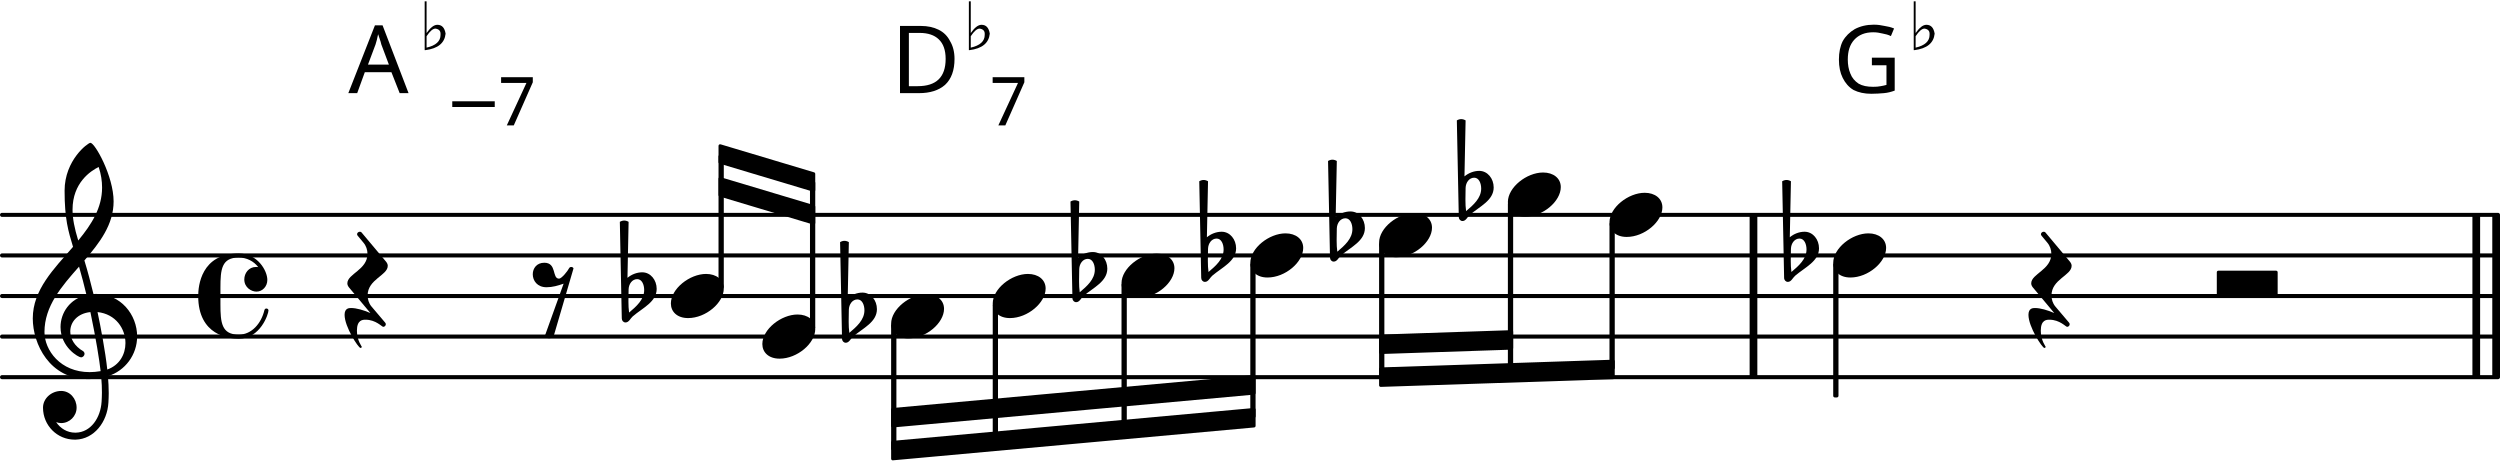
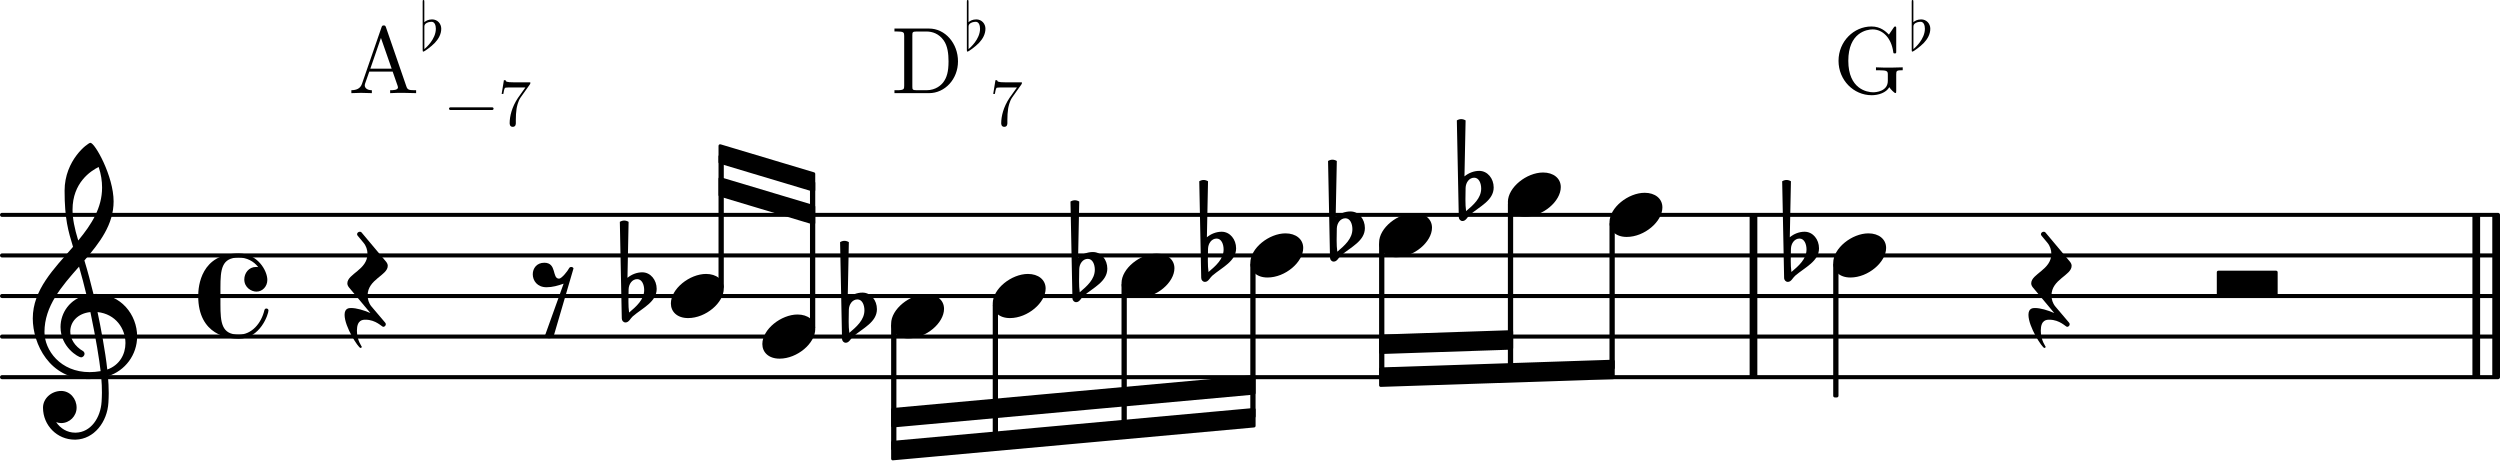
<svg xmlns="http://www.w3.org/2000/svg" version="1.2" width="108.279mm" height="19.937mm" viewBox="0 0 61.617 11.345" id="svg56">
  <defs id="defs56" />
  <style type="text/css" id="style1">
tspan { white-space: pre; }
</style>
  <g transform="translate(61.427,7.2955)" id="g1">
-     <rect x="0" y="-2" width="0.19" height="4" ry="0" fill="currentColor" id="rect1" />
+     <path id="rect1" style="fill:currentColor" d="M 0,-2 H 0.19 V 2 H 0 Z" />
  </g>
  <g transform="translate(60.937,7.2955)" id="g2">
-     <rect x="0" y="-2" width="0.19" height="4" ry="0" fill="currentColor" id="rect2" />
+     <path id="rect2" style="fill:currentColor" d="M 0,-2 H 0.19 V 2 H 0 Z" />
  </g>
  <g transform="translate(0,9.2955)" id="g3">
-     <line stroke-linejoin="round" stroke-linecap="round" stroke-width="0.1" stroke="currentColor" x1="0.05" y1="0" x2="61.567" y2="0" id="line2" />
+     <path id="line2" style="stroke:currentColor;stroke-width:0.1;stroke-linecap:round;stroke-linejoin:round" d="M 0.05,0 H 61.567" />
  </g>
  <g transform="translate(0,8.2955)" id="g4">
-     <line stroke-linejoin="round" stroke-linecap="round" stroke-width="0.1" stroke="currentColor" x1="0.05" y1="0" x2="61.567" y2="0" id="line3" />
+     <path id="line3" style="stroke:currentColor;stroke-width:0.1;stroke-linecap:round;stroke-linejoin:round" d="M 0.05,0 H 61.567" />
  </g>
  <g transform="translate(0,7.2955)" id="g5">
-     <line stroke-linejoin="round" stroke-linecap="round" stroke-width="0.1" stroke="currentColor" x1="0.05" y1="0" x2="61.567" y2="0" id="line4" />
+     <path id="line4" style="stroke:currentColor;stroke-width:0.1;stroke-linecap:round;stroke-linejoin:round" d="M 0.05,0 H 61.567" />
  </g>
  <g transform="translate(0,6.2955)" id="g6">
-     <line stroke-linejoin="round" stroke-linecap="round" stroke-width="0.1" stroke="currentColor" x1="0.05" y1="0" x2="61.567" y2="0" id="line5" />
+     <path id="line5" style="stroke:currentColor;stroke-width:0.1;stroke-linecap:round;stroke-linejoin:round" d="M 0.05,0 H 61.567" />
  </g>
  <g transform="translate(0,5.2955)" id="g7">
-     <line stroke-linejoin="round" stroke-linecap="round" stroke-width="0.1" stroke="currentColor" x1="0.05" y1="0" x2="61.567" y2="0" id="line6" />
+     <path id="line6" style="stroke:currentColor;stroke-width:0.1;stroke-linecap:round;stroke-linejoin:round" d="M 0.05,0 H 61.567" />
  </g>
  <g transform="translate(43.1228,7.2955)" id="g8">
-     <rect x="0" y="-2" width="0.19" height="4" ry="0" fill="currentColor" id="rect7" />
+     <path id="rect7" style="fill:currentColor" d="M 0,-2 H 0.19 V 2 H 0 Z" />
  </g>
  <g transform="translate(33.9902,8.4855)" id="g9">
-     <polygon stroke-linejoin="round" stroke-linecap="round" stroke-width="0.08" fill="currentColor" stroke="currentColor" points="0.04,0.2 0.04,-0.2 3.264,-0.308 3.264,0.092 " id="polygon8" />
+     <path id="polygon8" style="fill:currentColor;stroke:currentColor;stroke-width:0.08;stroke-linecap:round;stroke-linejoin:round" d="m 3.264,-0.308 v 0.4 L 0.04,0.2 v -0.4 z" />
  </g>
  <g transform="translate(33.9902,9.2955)" id="g10">
-     <polygon stroke-linejoin="round" stroke-linecap="round" stroke-width="0.08" fill="currentColor" stroke="currentColor" points="0.04,0.2 0.04,-0.2 5.768,-0.39 5.768,0.01 " id="polygon9" />
+     <path id="polygon9" style="fill:currentColor;stroke:currentColor;stroke-width:0.08;stroke-linecap:round;stroke-linejoin:round" d="m 5.768,-0.39 v 0.4 L 0.04,0.2 v -0.4 z" />
  </g>
  <g transform="translate(21.9634,10.2955)" id="g11">
-     <polygon stroke-linejoin="round" stroke-linecap="round" stroke-width="0.08" fill="currentColor" stroke="currentColor" points="0.04,0.2 0.04,-0.2 8.943,-1.01 8.943,-0.61 " id="polygon10" />
+     <path id="polygon10" style="fill:currentColor;stroke:currentColor;stroke-width:0.08;stroke-linecap:round;stroke-linejoin:round" d="m 8.943,-1.01 v 0.4 L 0.04,0.2 v -0.4 z" />
  </g>
  <g transform="translate(21.9634,11.1055)" id="g12">
-     <polygon stroke-linejoin="round" stroke-linecap="round" stroke-width="0.08" fill="currentColor" stroke="currentColor" points="0.04,0.2 0.04,-0.2 8.943,-1.01 8.943,-0.61 " id="polygon11" />
+     <path id="polygon11" style="fill:currentColor;stroke:currentColor;stroke-width:0.08;stroke-linecap:round;stroke-linejoin:round" d="m 8.943,-1.01 v 0.4 L 0.04,0.2 v -0.4 z" />
  </g>
  <g transform="translate(8.585,2.2955)" id="g13">
-     <text font-family="'NewComputerModern Math'" font-size="2.331px" text-anchor="start" fill="currentColor" id="text12">
-       <tspan id="tspan12">A</tspan>
-     </text>
+     <path style="font-size:2.331px;font-family:'NewComputerModern Math';white-space:pre" d="m 1.671,0 v -0.072 h -0.042 c -0.14,0 -0.172,-0.016 -0.198,-0.093 l -0.503,-1.457 c -0.012,-0.03 -0.016,-0.047 -0.054,-0.047 -0.037,0 -0.044,0.014 -0.056,0.047 L 0.336,-0.228 C 0.294,-0.11 0.2,-0.075 0.075,-0.072 V 0 L 0.312,-0.007 0.58,0 v -0.072 c -0.117,0 -0.175,-0.058 -0.175,-0.119 0,-0.007 0.002,-0.03 0.005,-0.035 l 0.107,-0.305 H 1.093 L 1.217,-0.175 c 0.002,0.009 0.007,0.023 0.007,0.033 0,0.07 -0.131,0.07 -0.193,0.07 V 0 C 1.114,-0.007 1.277,-0.007 1.366,-0.007 Z M 1.068,-0.604 H 0.543 L 0.804,-1.361 Z" id="text12" aria-label="A" />
  </g>
  <g transform="translate(10.3263,1.236)" id="g14">
-     <text font-family="'NewComputerModern Math'" font-size="1.648px" text-anchor="start" fill="currentColor" id="text13">
-       <tspan id="tspan13">♭</tspan>
-     </text>
+     <path style="font-size:1.648px;font-family:'NewComputerModern Math';white-space:pre" d="m 0.549,-0.529 c 0,-0.122 -0.091,-0.229 -0.226,-0.229 -0.092,0 -0.158,0.038 -0.191,0.069 v -0.501 c 0,-0.031 0,-0.046 -0.02,-0.046 -0.021,0 -0.021,0.013 -0.021,0.046 v 1.18 c 0,0.033 0,0.046 0.021,0.046 0.016,0 0.188,-0.119 0.279,-0.216 0.091,-0.097 0.158,-0.213 0.158,-0.349 z m -0.133,0 c 0,0.26 -0.244,0.47 -0.283,0.503 v -0.539 c 0,-0.038 0,-0.073 0.054,-0.104 0.051,-0.03 0.124,-0.03 0.124,-0.03 0.076,0 0.105,0.089 0.105,0.17 z" id="text13" aria-label="♭" />
  </g>
  <g transform="translate(10.9751,3.0901)" id="g15">
-     <text font-family="'NewComputerModern Math'" font-size="1.648px" text-anchor="start" fill="currentColor" id="text14">
-       <tspan id="tspan14">−</tspan>
-     </text>
+     <path style="font-size:1.648px;font-family:'NewComputerModern Math';white-space:pre" d="m 1.19,-0.412 c 0,-0.018 -0.015,-0.033 -0.033,-0.033 H 0.125 c -0.018,0 -0.033,0.015 -0.033,0.033 0,0.018 0.015,0.033 0.033,0.033 h 1.032 c 0.018,0 0.033,-0.015 0.033,-0.033 z" id="text14" aria-label="−" />
  </g>
  <g transform="translate(12.2725,3.0901)" id="g16">
-     <text font-family="'NewComputerModern Math'" font-size="1.648px" text-anchor="start" fill="currentColor" id="text15">
-       <tspan id="tspan15">7</tspan>
-     </text>
+     <path style="font-size:1.648px;font-family:'NewComputerModern Math';white-space:pre" d="M 0.799,-1.061 H 0.399 c -0.201,0 -0.204,-0.021 -0.211,-0.053 h -0.041 L 0.092,-0.775 h 0.041 c 0.005,-0.026 0.02,-0.13 0.041,-0.15 0.012,-0.01 0.14,-0.01 0.162,-0.01 h 0.341 l -0.185,0.26 c -0.148,0.222 -0.203,0.452 -0.203,0.62 0,0.016 0,0.091 0.076,0.091 0.076,0 0.076,-0.074 0.076,-0.091 v -0.084 c 0,-0.091 0.005,-0.181 0.018,-0.27 0.007,-0.038 0.03,-0.18 0.102,-0.282 l 0.222,-0.313 C 0.799,-1.023 0.799,-1.027 0.799,-1.061 Z" id="text15" aria-label="7" />
  </g>
  <g transform="translate(8.585,7.2955)" id="g17">
    <path transform="scale(0.004,-0.004)" d="m -6,78 c 0,59 124,83 124,182 0,24 -8,49 -25,69 l -35,42 c -3,3 -4,7 -4,10 0,9 9,15 17,15 4,0 8,-1 11,-5 L 233,211 c 7,-9 10,-17 10,-25 0,-59 -124,-83 -124,-182 0,-24 7,-49 24,-69 l 84,-99 c 3,-3 4,-7 4,-10 0,-9 -8,-16 -16,-16 -8,0 -45,44 -109,44 -16,0 -53,0 -53,-67 0,-62 30,-97 30,-100 0,-4 -4,-7 -8,-7 -13,0 -98,130 -98,204 0,41 27,42 40,42 33,0 78,-13 119,-31 L 4,53 C -3,62 -6,70 -6,78 Z" fill="currentColor" id="path16" />
  </g>
  <g transform="translate(0.8,8.2955)" id="g18">
    <path transform="scale(0.004,-0.004)" d="m 266,-635 h -6 c -108,0 -195,88 -195,197 0,58 53,103 112,103 54,0 95,-47 95,-103 0,-52 -43,-95 -95,-95 -11,0 -21,2 -31,6 26,-39 68,-65 117,-65 h 4 z m 135,786 c 19,-89 48,-242 60,-354 76,27 112,94 112,163 0,89 -60,179 -172,191 z M 74,28 c 0,-112 98,-247 278,-247 21,0 44,2 68,6 -7,64 -29,203 -63,364 -79,-8 -124,-61 -124,-119 0,-44 25,-91 81,-123 5,-5 7,-10 7,-15 0,-11 -10,-22 -22,-22 -15,0 -126,62 -126,187 0,88 58,174 160,197 -14,58 -29,117 -46,175 C 180,310 74,188 74,28 Z m 283,1166 c 28,0 143,-206 143,-361 0,-143 -86,-255 -180,-364 21,-68 39,-138 56,-207 5,0 10,1 14,1 155,0 255,-129 255,-262 0,-113 -74,-212 -180,-245 3,-35 5,-70 5,-105 0,-19 -1,-39 -2,-58 -7,-119 -88,-225 -202,-228 l 1,43 c 93,2 153,92 159,191 1,18 2,37 2,55 0,31 -1,61 -4,92 -28,-5 -55,-8 -80,-8 -239,0 -342,217 -342,374 0,177 131,306 248,441 -29,96 -52,170 -52,346 0,189 144,295 159,295 z M 247,782 c 0,-55 12,-115 35,-190 83,100 147,202 147,326 0,40 -6,82 -21,127 -49,-24 -161,-97 -161,-263 z" fill="currentColor" id="path17" />
  </g>
  <g transform="translate(4.885,7.2955)" id="g19">
    <path transform="scale(0.004,-0.004)" d="M 433,-89 C 433,-111 383,-263 250,-263 191,-263 0,-244 0,0 0,62 18,262 250,262 366,262 426,156 426,99 426,59 396,27 359,27 c -31,0 -75,25 -75,75 0,38 27,77 72,77 4,0 9,0 14,-1 -28,37 -72,59 -120,59 C 144,237 137,164 137,51 V 0 -51 c 0,-113 7,-187 113,-187 80,0 139,70 158,151 2,7 7,10 12,10 6,0 13,-4 13,-12 z" fill="currentColor" id="path18" />
  </g>
  <g transform="translate(17.7092,3.7955)" id="g20">
-     <polygon stroke-linejoin="round" stroke-linecap="round" stroke-width="0.08" fill="currentColor" stroke="currentColor" points="0.04,0.2 0.04,-0.2 2.344,0.49 2.344,0.89 " id="polygon19" />
+     <path id="polygon19" style="fill:currentColor;stroke:currentColor;stroke-width:0.08;stroke-linecap:round;stroke-linejoin:round" d="m 2.344,0.49 v 0.4 L 0.04,0.2 v -0.4 z" />
  </g>
  <g transform="translate(17.7092,4.6055)" id="g21">
-     <polygon stroke-linejoin="round" stroke-linecap="round" stroke-width="0.08" fill="currentColor" stroke="currentColor" points="0.04,0.2 0.04,-0.2 2.344,0.49 2.344,0.89 " id="polygon20" />
+     <path id="polygon20" style="fill:currentColor;stroke:currentColor;stroke-width:0.08;stroke-linecap:round;stroke-linejoin:round" d="m 2.344,0.49 v 0.4 L 0.04,0.2 v -0.4 z" />
  </g>
  <g transform="translate(13.135,7.2955)" id="g22">
    <path transform="scale(0.004,-0.004)" d="m 70,205 c 79,0 46,-98 91,-98 16,0 54,48 61,63 3,6 8,9 14,9 6,0 12,-3 14,-9 L 127,-250 c -8,-7 -17,-10 -27,-10 -10,0 -20,3 -28,10 L 189,76 C 155,64 120,54 84,54 26,54 -1,95 -1,134 c 0,36 24,71 71,71 z" fill="currentColor" id="path21" />
  </g>
  <g transform="translate(16.535,7.2955)" id="g23">
    <path transform="scale(0.004,-0.004)" d="M 0,-46 C 0,45 116,136 217,136 280,136 326,101 326,46 326,-41 216,-136 106,-136 39,-136 0,-97 0,-46 Z" fill="currentColor" id="path22" />
  </g>
  <g transform="translate(17.7742,7.2955)" id="g24">
-     <rect x="-0.065" y="-3.481" width="0.13" height="3.295" ry="0.04" fill="currentColor" id="rect23" />
+     <path id="rect23" style="fill:currentColor" d="m -0.025,-3.481 h 0.05 c 0.022,0 0.04,0.018 0.04,0.04 v 3.215 c 0,0.022 -0.018,0.04 -0.04,0.04 h -0.05 c -0.022,0 -0.04,-0.018 -0.04,-0.04 V -3.441 c 0,-0.022 0.018,-0.04 0.04,-0.04 z" />
  </g>
  <g transform="translate(15.385,7.2955)" id="g25">
    <path transform="scale(0.004,-0.004)" d="m 27,41 -1,-66 v -11 c 0,-22 1,-44 4,-66 45,38 93,80 93,139 0,33 -14,67 -43,67 C 49,104 28,74 27,41 Z m -42,-179 -12,595 c 8,5 18,8 27,8 9,0 19,-3 27,-8 L 20,112 c 25,21 58,34 91,34 52,0 89,-48 89,-102 0,-80 -86,-117 -147,-169 -15,-13 -24,-38 -45,-38 -13,0 -23,11 -23,25 z" fill="currentColor" id="path24" />
  </g>
  <g transform="translate(18.7892,8.2955)" id="g26">
    <path transform="scale(0.004,-0.004)" d="M 0,-46 C 0,45 116,136 217,136 280,136 326,101 326,46 326,-41 216,-136 106,-136 39,-136 0,-97 0,-46 Z" fill="currentColor" id="path25" />
  </g>
  <g transform="translate(20.0284,7.2955)" id="g27">
-     <rect x="-0.065" y="-2.829" width="0.13" height="3.643" ry="0.04" fill="currentColor" id="rect26" />
+     <path id="rect26" style="fill:currentColor" d="m -0.025,-2.829 h 0.05 c 0.022,0 0.04,0.018 0.04,0.04 v 3.563 c 0,0.022 -0.018,0.04 -0.04,0.04 h -0.05 c -0.022,0 -0.04,-0.018 -0.04,-0.04 V -2.789 c 0,-0.022 0.018,-0.04 0.04,-0.04 z" />
  </g>
  <g transform="translate(21.9634,2.2955)" id="g28">
-     <text font-family="'NewComputerModern Math'" font-size="2.331px" text-anchor="start" fill="currentColor" id="text27">
-       <tspan id="tspan27">D</tspan>
-     </text>
+     <path style="font-size:2.331px;font-family:'NewComputerModern Math';white-space:pre" d="m 1.648,-0.783 c 0,-0.443 -0.315,-0.809 -0.713,-0.809 H 0.082 v 0.072 h 0.056 c 0.179,0 0.184,0.026 0.184,0.11 v 1.228 c 0,0.084 -0.005,0.11 -0.184,0.11 H 0.082 V 0 H 0.935 C 1.326,0 1.648,-0.345 1.648,-0.783 Z m -0.233,0 c 0,0.259 -0.044,0.399 -0.128,0.513 -0.047,0.063 -0.179,0.198 -0.415,0.198 h -0.235 c -0.11,0 -0.114,-0.016 -0.114,-0.093 v -1.261 c 0,-0.077 0.005,-0.093 0.114,-0.093 h 0.233 c 0.145,0 0.305,0.051 0.424,0.217 0.1,0.138 0.121,0.338 0.121,0.52 z" id="text27" aria-label="D" />
  </g>
  <g transform="translate(23.7389,1.236)" id="g29">
-     <text font-family="'NewComputerModern Math'" font-size="1.648px" text-anchor="start" fill="currentColor" id="text28">
-       <tspan id="tspan28">♭</tspan>
-     </text>
+     <path style="font-size:1.648px;font-family:'NewComputerModern Math';white-space:pre" d="m 0.549,-0.529 c 0,-0.122 -0.091,-0.229 -0.226,-0.229 -0.092,0 -0.158,0.038 -0.191,0.069 v -0.501 c 0,-0.031 0,-0.046 -0.02,-0.046 -0.021,0 -0.021,0.013 -0.021,0.046 v 1.18 c 0,0.033 0,0.046 0.021,0.046 0.016,0 0.188,-0.119 0.279,-0.216 0.091,-0.097 0.158,-0.213 0.158,-0.349 z m -0.133,0 c 0,0.26 -0.244,0.47 -0.283,0.503 v -0.539 c 0,-0.038 0,-0.073 0.054,-0.104 0.051,-0.03 0.124,-0.03 0.124,-0.03 0.076,0 0.105,0.089 0.105,0.17 z" id="text28" aria-label="♭" />
  </g>
  <g transform="translate(24.3876,3.0901)" id="g30">
-     <text font-family="'NewComputerModern Math'" font-size="1.648px" text-anchor="start" fill="currentColor" id="text29">
-       <tspan id="tspan29">7</tspan>
-     </text>
+     <path style="font-size:1.648px;font-family:'NewComputerModern Math';white-space:pre" d="M 0.799,-1.061 H 0.399 c -0.201,0 -0.204,-0.021 -0.211,-0.053 h -0.041 L 0.092,-0.775 h 0.041 c 0.005,-0.026 0.02,-0.13 0.041,-0.15 0.012,-0.01 0.14,-0.01 0.162,-0.01 h 0.341 l -0.185,0.26 c -0.148,0.222 -0.203,0.452 -0.203,0.62 0,0.016 0,0.091 0.076,0.091 0.076,0 0.076,-0.074 0.076,-0.091 v -0.084 c 0,-0.091 0.005,-0.181 0.018,-0.27 0.007,-0.038 0.03,-0.18 0.102,-0.282 l 0.222,-0.313 C 0.799,-1.023 0.799,-1.027 0.799,-1.061 Z" id="text29" aria-label="7" />
  </g>
  <g transform="translate(21.9634,7.7955)" id="g31">
    <path transform="scale(0.004,-0.004)" d="M 0,-46 C 0,45 116,136 217,136 280,136 326,101 326,46 326,-41 216,-136 106,-136 39,-136 0,-97 0,-46 Z" fill="currentColor" id="path30" />
  </g>
  <g transform="translate(22.0284,7.2955)" id="g32">
-     <rect x="-0.065" y="0.686" width="0.13" height="3.118" ry="0.04" fill="currentColor" id="rect31" />
+     <path id="rect31" style="fill:currentColor" d="m -0.025,0.686 h 0.05 c 0.022,0 0.04,0.018 0.04,0.04 V 3.764 c 0,0.022 -0.018,0.04 -0.04,0.04 h -0.05 c -0.022,0 -0.04,-0.018 -0.04,-0.04 V 0.726 c 0,-0.022 0.018,-0.04 0.04,-0.04 z" />
  </g>
  <g transform="translate(20.8134,7.7955)" id="g33">
    <path transform="scale(0.004,-0.004)" d="m 27,41 -1,-66 v -11 c 0,-22 1,-44 4,-66 45,38 93,80 93,139 0,33 -14,67 -43,67 C 49,104 28,74 27,41 Z m -42,-179 -12,595 c 8,5 18,8 27,8 9,0 19,-3 27,-8 L 20,112 c 25,21 58,34 91,34 52,0 89,-48 89,-102 0,-80 -86,-117 -147,-169 -15,-13 -24,-38 -45,-38 -13,0 -23,11 -23,25 z" fill="currentColor" id="path32" />
  </g>
  <g transform="translate(24.4676,7.2955)" id="g34">
    <path transform="scale(0.004,-0.004)" d="M 0,-46 C 0,45 116,136 217,136 280,136 326,101 326,46 326,-41 216,-136 106,-136 39,-136 0,-97 0,-46 Z" fill="currentColor" id="path33" />
  </g>
  <g transform="translate(24.5326,7.2955)" id="g35">
-     <rect x="-0.065" y="0.186" width="0.13" height="3.392" ry="0.04" fill="currentColor" id="rect34" />
+     <path id="rect34" style="fill:currentColor" d="m -0.025,0.186 h 0.05 c 0.022,0 0.04,0.018 0.04,0.04 V 3.538 c 0,0.022 -0.018,0.04 -0.04,0.04 h -0.05 c -0.022,0 -0.04,-0.018 -0.04,-0.04 V 0.226 c 0,-0.022 0.018,-0.04 0.04,-0.04 z" />
  </g>
  <g transform="translate(27.6418,6.7955)" id="g36">
    <path transform="scale(0.004,-0.004)" d="M 0,-46 C 0,45 116,136 217,136 280,136 326,101 326,46 326,-41 216,-136 106,-136 39,-136 0,-97 0,-46 Z" fill="currentColor" id="path35" />
  </g>
  <g transform="translate(27.7068,7.2955)" id="g37">
-     <rect x="-0.065" y="-0.314" width="0.13" height="3.606" ry="0.04" fill="currentColor" id="rect36" />
+     <path id="rect36" style="fill:currentColor" d="m -0.025,-0.314 h 0.05 c 0.022,0 0.04,0.018 0.04,0.04 V 3.252 c 0,0.022 -0.018,0.04 -0.04,0.04 h -0.05 c -0.022,0 -0.04,-0.018 -0.04,-0.04 v -3.526 c 0,-0.022 0.018,-0.04 0.04,-0.04 z" />
  </g>
  <g transform="translate(26.4918,6.7955)" id="g38">
    <path transform="scale(0.004,-0.004)" d="m 27,41 -1,-66 v -11 c 0,-22 1,-44 4,-66 45,38 93,80 93,139 0,33 -14,67 -43,67 C 49,104 28,74 27,41 Z m -42,-179 -12,595 c 8,5 18,8 27,8 9,0 19,-3 27,-8 L 20,112 c 25,21 58,34 91,34 52,0 89,-48 89,-102 0,-80 -86,-117 -147,-169 -15,-13 -24,-38 -45,-38 -13,0 -23,11 -23,25 z" fill="currentColor" id="path37" />
  </g>
  <g transform="translate(30.816,6.2955)" id="g39">
    <path transform="scale(0.004,-0.004)" d="M 0,-46 C 0,45 116,136 217,136 280,136 326,101 326,46 326,-41 216,-136 106,-136 39,-136 0,-97 0,-46 Z" fill="currentColor" id="path38" />
  </g>
  <g transform="translate(30.881,7.2955)" id="g40">
-     <rect x="-0.065" y="-0.814" width="0.13" height="3.82" ry="0.04" fill="currentColor" id="rect39" />
+     <path id="rect39" style="fill:currentColor" d="m -0.025,-0.814 h 0.05 c 0.022,0 0.04,0.018 0.04,0.04 V 2.966 c 0,0.022 -0.018,0.04 -0.04,0.04 h -0.05 c -0.022,0 -0.04,-0.018 -0.04,-0.04 v -3.74 c 0,-0.022 0.018,-0.04 0.04,-0.04 z" />
  </g>
  <g transform="translate(29.666,6.2955)" id="g41">
    <path transform="scale(0.004,-0.004)" d="m 27,41 -1,-66 v -11 c 0,-22 1,-44 4,-66 45,38 93,80 93,139 0,33 -14,67 -43,67 C 49,104 28,74 27,41 Z m -42,-179 -12,595 c 8,5 18,8 27,8 9,0 19,-3 27,-8 L 20,112 c 25,21 58,34 91,34 52,0 89,-48 89,-102 0,-80 -86,-117 -147,-169 -15,-13 -24,-38 -45,-38 -13,0 -23,11 -23,25 z" fill="currentColor" id="path40" />
  </g>
  <g transform="translate(33.9902,5.7955)" id="g42">
    <path transform="scale(0.004,-0.004)" d="M 0,-46 C 0,45 116,136 217,136 280,136 326,101 326,46 326,-41 216,-136 106,-136 39,-136 0,-97 0,-46 Z" fill="currentColor" id="path41" />
  </g>
  <g transform="translate(34.0552,7.2955)" id="g43">
-     <rect x="-0.065" y="-1.314" width="0.13" height="3.312" ry="0.04" fill="currentColor" id="rect42" />
+     <path id="rect42" style="fill:currentColor" d="m -0.025,-1.314 h 0.05 c 0.022,0 0.04,0.018 0.04,0.04 v 3.232 c 0,0.022 -0.018,0.04 -0.04,0.04 h -0.05 c -0.022,0 -0.04,-0.018 -0.04,-0.04 V -1.274 c 0,-0.022 0.018,-0.04 0.04,-0.04 z" />
  </g>
  <g transform="translate(32.8402,5.7955)" id="g44">
    <path transform="scale(0.004,-0.004)" d="m 27,41 -1,-66 v -11 c 0,-22 1,-44 4,-66 45,38 93,80 93,139 0,33 -14,67 -43,67 C 49,104 28,74 27,41 Z m -42,-179 -12,595 c 8,5 18,8 27,8 9,0 19,-3 27,-8 L 20,112 c 25,21 58,34 91,34 52,0 89,-48 89,-102 0,-80 -86,-117 -147,-169 -15,-13 -24,-38 -45,-38 -13,0 -23,11 -23,25 z" fill="currentColor" id="path43" />
  </g>
  <g transform="translate(37.1644,4.7955)" id="g45">
    <path transform="scale(0.004,-0.004)" d="M 0,-46 C 0,45 116,136 217,136 280,136 326,101 326,46 326,-41 216,-136 106,-136 39,-136 0,-97 0,-46 Z" fill="currentColor" id="path44" />
  </g>
  <g transform="translate(37.2294,7.2955)" id="g46">
-     <rect x="-0.065" y="-2.314" width="0.13" height="4.208" ry="0.04" fill="currentColor" id="rect45" />
+     <path id="rect45" style="fill:currentColor" d="m -0.025,-2.314 h 0.05 c 0.022,0 0.04,0.018 0.04,0.04 v 4.128 c 0,0.022 -0.018,0.04 -0.04,0.04 h -0.05 c -0.022,0 -0.04,-0.018 -0.04,-0.04 v -4.128 c 0,-0.022 0.018,-0.04 0.04,-0.04 z" />
  </g>
  <g transform="translate(36.0144,4.7955)" id="g47">
    <path transform="scale(0.004,-0.004)" d="m 27,41 -1,-66 v -11 c 0,-22 1,-44 4,-66 45,38 93,80 93,139 0,33 -14,67 -43,67 C 49,104 28,74 27,41 Z m -42,-179 -12,595 c 8,5 18,8 27,8 9,0 19,-3 27,-8 L 20,112 c 25,21 58,34 91,34 52,0 89,-48 89,-102 0,-80 -86,-117 -147,-169 -15,-13 -24,-38 -45,-38 -13,0 -23,11 -23,25 z" fill="currentColor" id="path46" />
  </g>
  <g transform="translate(39.6686,5.2955)" id="g48">
    <path transform="scale(0.004,-0.004)" d="M 0,-46 C 0,45 116,136 217,136 280,136 326,101 326,46 326,-41 216,-136 106,-136 39,-136 0,-97 0,-46 Z" fill="currentColor" id="path47" />
  </g>
  <g transform="translate(39.7336,7.2955)" id="g49">
-     <rect x="-0.065" y="-1.814" width="0.13" height="3.626" ry="0.04" fill="currentColor" id="rect48" />
+     <path id="rect48" style="fill:currentColor" d="m -0.025,-1.814 h 0.05 c 0.022,0 0.04,0.018 0.04,0.04 v 3.546 c 0,0.022 -0.018,0.04 -0.04,0.04 h -0.05 c -0.022,0 -0.04,-0.018 -0.04,-0.04 V -1.774 c 0,-0.022 0.018,-0.04 0.04,-0.04 z" />
  </g>
  <g transform="translate(45.1828,2.2955)" id="g50">
-     <text font-family="'NewComputerModern Math'" font-size="2.331px" text-anchor="start" fill="currentColor" id="text49">
-       <tspan id="tspan49">G</tspan>
-     </text>
+     <path style="font-size:2.331px;font-family:'NewComputerModern Math';white-space:pre" d="m 1.713,-0.564 v -0.072 l -0.284,0.007 c -0.093,0 -0.291,0 -0.375,-0.007 v 0.072 h 0.075 c 0.21,0 0.217,0.026 0.217,0.112 v 0.149 c 0,0.261 -0.296,0.282 -0.361,0.282 -0.152,0 -0.613,-0.082 -0.613,-0.776 0,-0.697 0.459,-0.774 0.599,-0.774 0.249,0 0.461,0.21 0.508,0.552 0.005,0.033 0.005,0.04 0.037,0.04 0.037,0 0.037,-0.007 0.037,-0.056 v -0.552 c 0,-0.04 0,-0.056 -0.026,-0.056 -0.009,0 -0.019,0 -0.037,0.028 l -0.117,0.172 C 1.298,-1.517 1.172,-1.643 0.942,-1.643 c -0.434,0 -0.811,0.368 -0.811,0.846 0,0.478 0.373,0.848 0.816,0.848 0.17,0 0.357,-0.061 0.436,-0.198 0.03,0.051 0.124,0.145 0.149,0.145 0.021,0 0.021,-0.019 0.021,-0.054 v -0.406 c 0,-0.091 0.009,-0.103 0.161,-0.103 z" id="text49" aria-label="G" />
  </g>
  <g transform="translate(47.0266,1.236)" id="g51">
-     <text font-family="'NewComputerModern Math'" font-size="1.648px" text-anchor="start" fill="currentColor" id="text50">
-       <tspan id="tspan50">♭</tspan>
-     </text>
+     <path style="font-size:1.648px;font-family:'NewComputerModern Math';white-space:pre" d="m 0.549,-0.529 c 0,-0.122 -0.091,-0.229 -0.226,-0.229 -0.092,0 -0.158,0.038 -0.191,0.069 v -0.501 c 0,-0.031 0,-0.046 -0.02,-0.046 -0.021,0 -0.021,0.013 -0.021,0.046 v 1.18 c 0,0.033 0,0.046 0.021,0.046 0.016,0 0.188,-0.119 0.279,-0.216 0.091,-0.097 0.158,-0.213 0.158,-0.349 z m -0.133,0 c 0,0.26 -0.244,0.47 -0.283,0.503 v -0.539 c 0,-0.038 0,-0.073 0.054,-0.104 0.051,-0.03 0.124,-0.03 0.124,-0.03 0.076,0 0.105,0.089 0.105,0.17 z" id="text50" aria-label="♭" />
  </g>
  <g transform="translate(45.1828,6.2955)" id="g52">
    <path transform="scale(0.004,-0.004)" d="M 0,-46 C 0,45 116,136 217,136 280,136 326,101 326,46 326,-41 216,-136 106,-136 39,-136 0,-97 0,-46 Z" fill="currentColor" id="path51" />
  </g>
  <g transform="translate(45.2478,7.2955)" id="g53">
-     <rect x="-0.065" y="-0.814" width="0.13" height="3.314" ry="0.04" fill="currentColor" id="rect52" />
+     <path id="rect52" style="fill:currentColor" d="m -0.025,-0.814 h 0.05 c 0.022,0 0.04,0.018 0.04,0.04 V 2.46 c 0,0.022 -0.018,0.04 -0.04,0.04 h -0.05 c -0.022,0 -0.04,-0.018 -0.04,-0.04 v -3.234 c 0,-0.022 0.018,-0.04 0.04,-0.04 z" />
  </g>
  <g transform="translate(44.0328,6.2955)" id="g54">
    <path transform="scale(0.004,-0.004)" d="m 27,41 -1,-66 v -11 c 0,-22 1,-44 4,-66 45,38 93,80 93,139 0,33 -14,67 -43,67 C 49,104 28,74 27,41 Z m -42,-179 -12,595 c 8,5 18,8 27,8 9,0 19,-3 27,-8 L 20,112 c 25,21 58,34 91,34 52,0 89,-48 89,-102 0,-80 -86,-117 -147,-169 -15,-13 -24,-38 -45,-38 -13,0 -23,11 -23,25 z" fill="currentColor" id="path53" />
  </g>
  <g transform="translate(50.087,7.2955)" id="g55">
    <path transform="scale(0.004,-0.004)" d="m -6,78 c 0,59 124,83 124,182 0,24 -8,49 -25,69 l -35,42 c -3,3 -4,7 -4,10 0,9 9,15 17,15 4,0 8,-1 11,-5 L 233,211 c 7,-9 10,-17 10,-25 0,-59 -124,-83 -124,-182 0,-24 7,-49 24,-69 l 84,-99 c 3,-3 4,-7 4,-10 0,-9 -8,-16 -16,-16 -8,0 -45,44 -109,44 -16,0 -53,0 -53,-67 0,-62 30,-97 30,-100 0,-4 -4,-7 -8,-7 -13,0 -98,130 -98,204 0,41 27,42 40,42 33,0 78,-13 119,-31 L 4,53 C -3,62 -6,70 -6,78 Z" fill="currentColor" id="path54" />
  </g>
  <g transform="translate(54.637,7.2955)" id="g56">
    <path transform="scale(0.004,-0.004)" d="M 365,0 H 10 C 4,0 0,4 0,10 v 136 c 0,6 4,10 10,10 h 355 c 6,0 10,-4 10,-10 V 10 C 375,4 371,0 365,0 Z" fill="currentColor" id="path55" />
  </g>
</svg>
